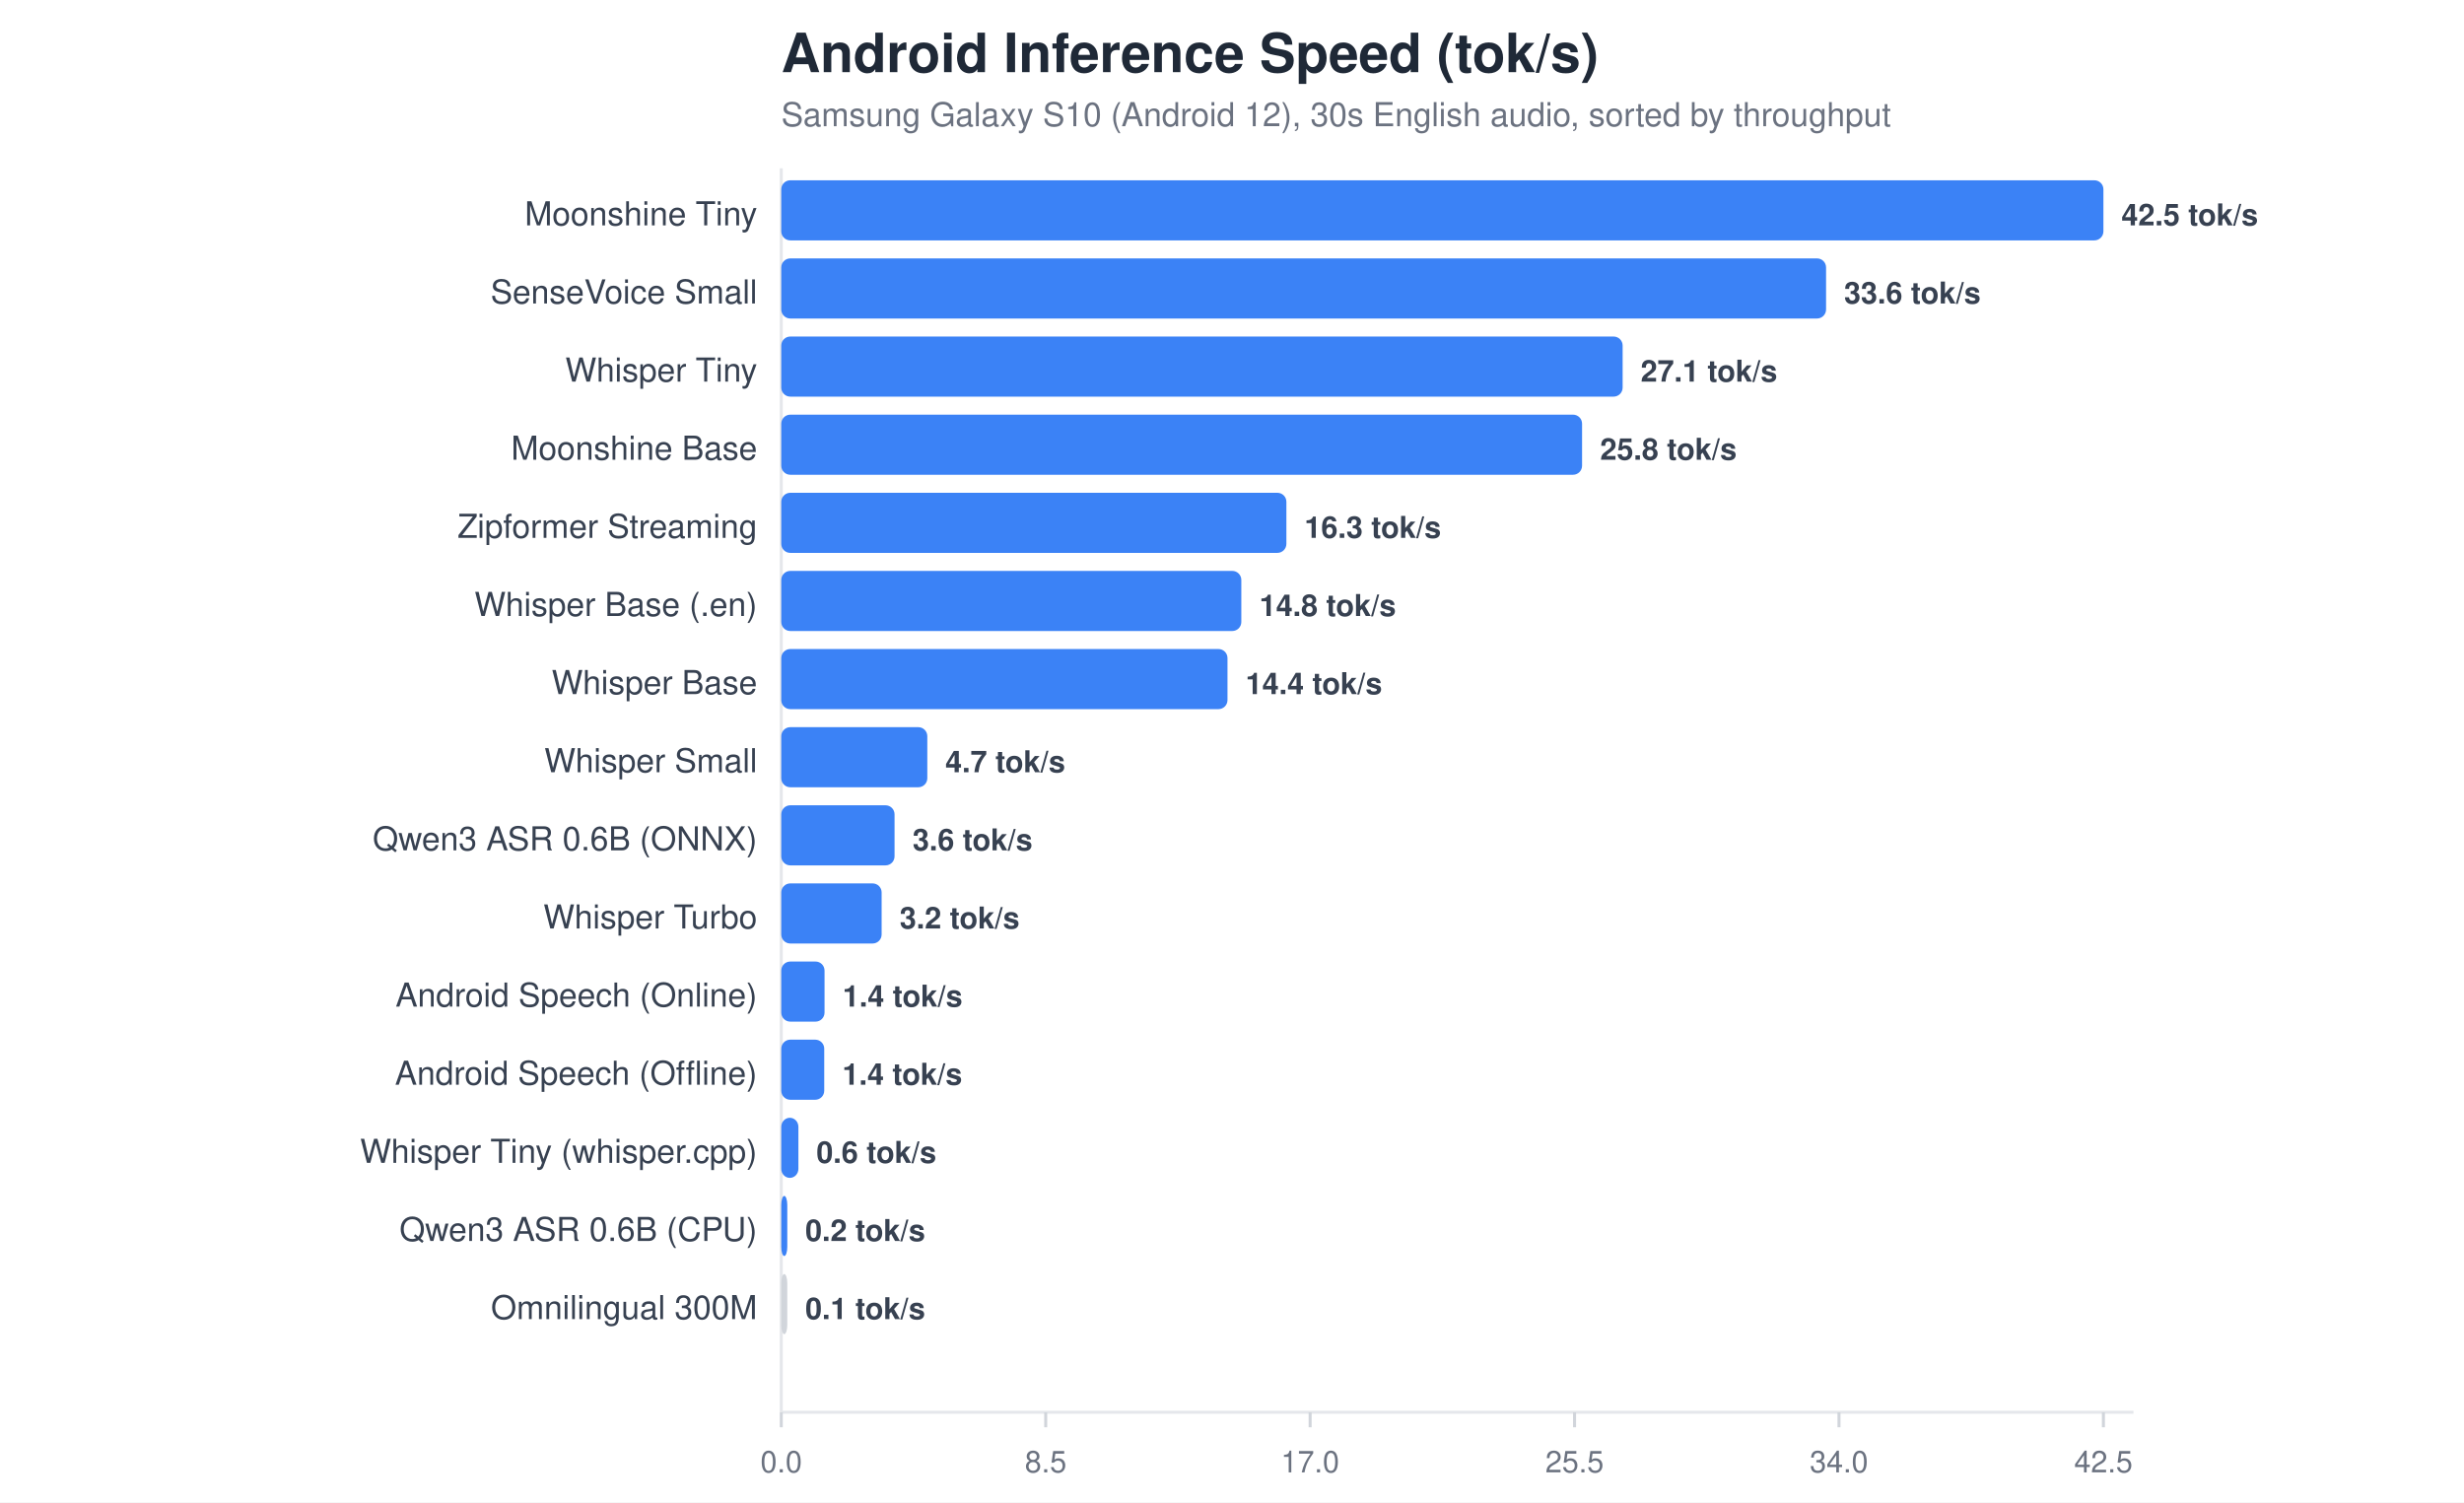
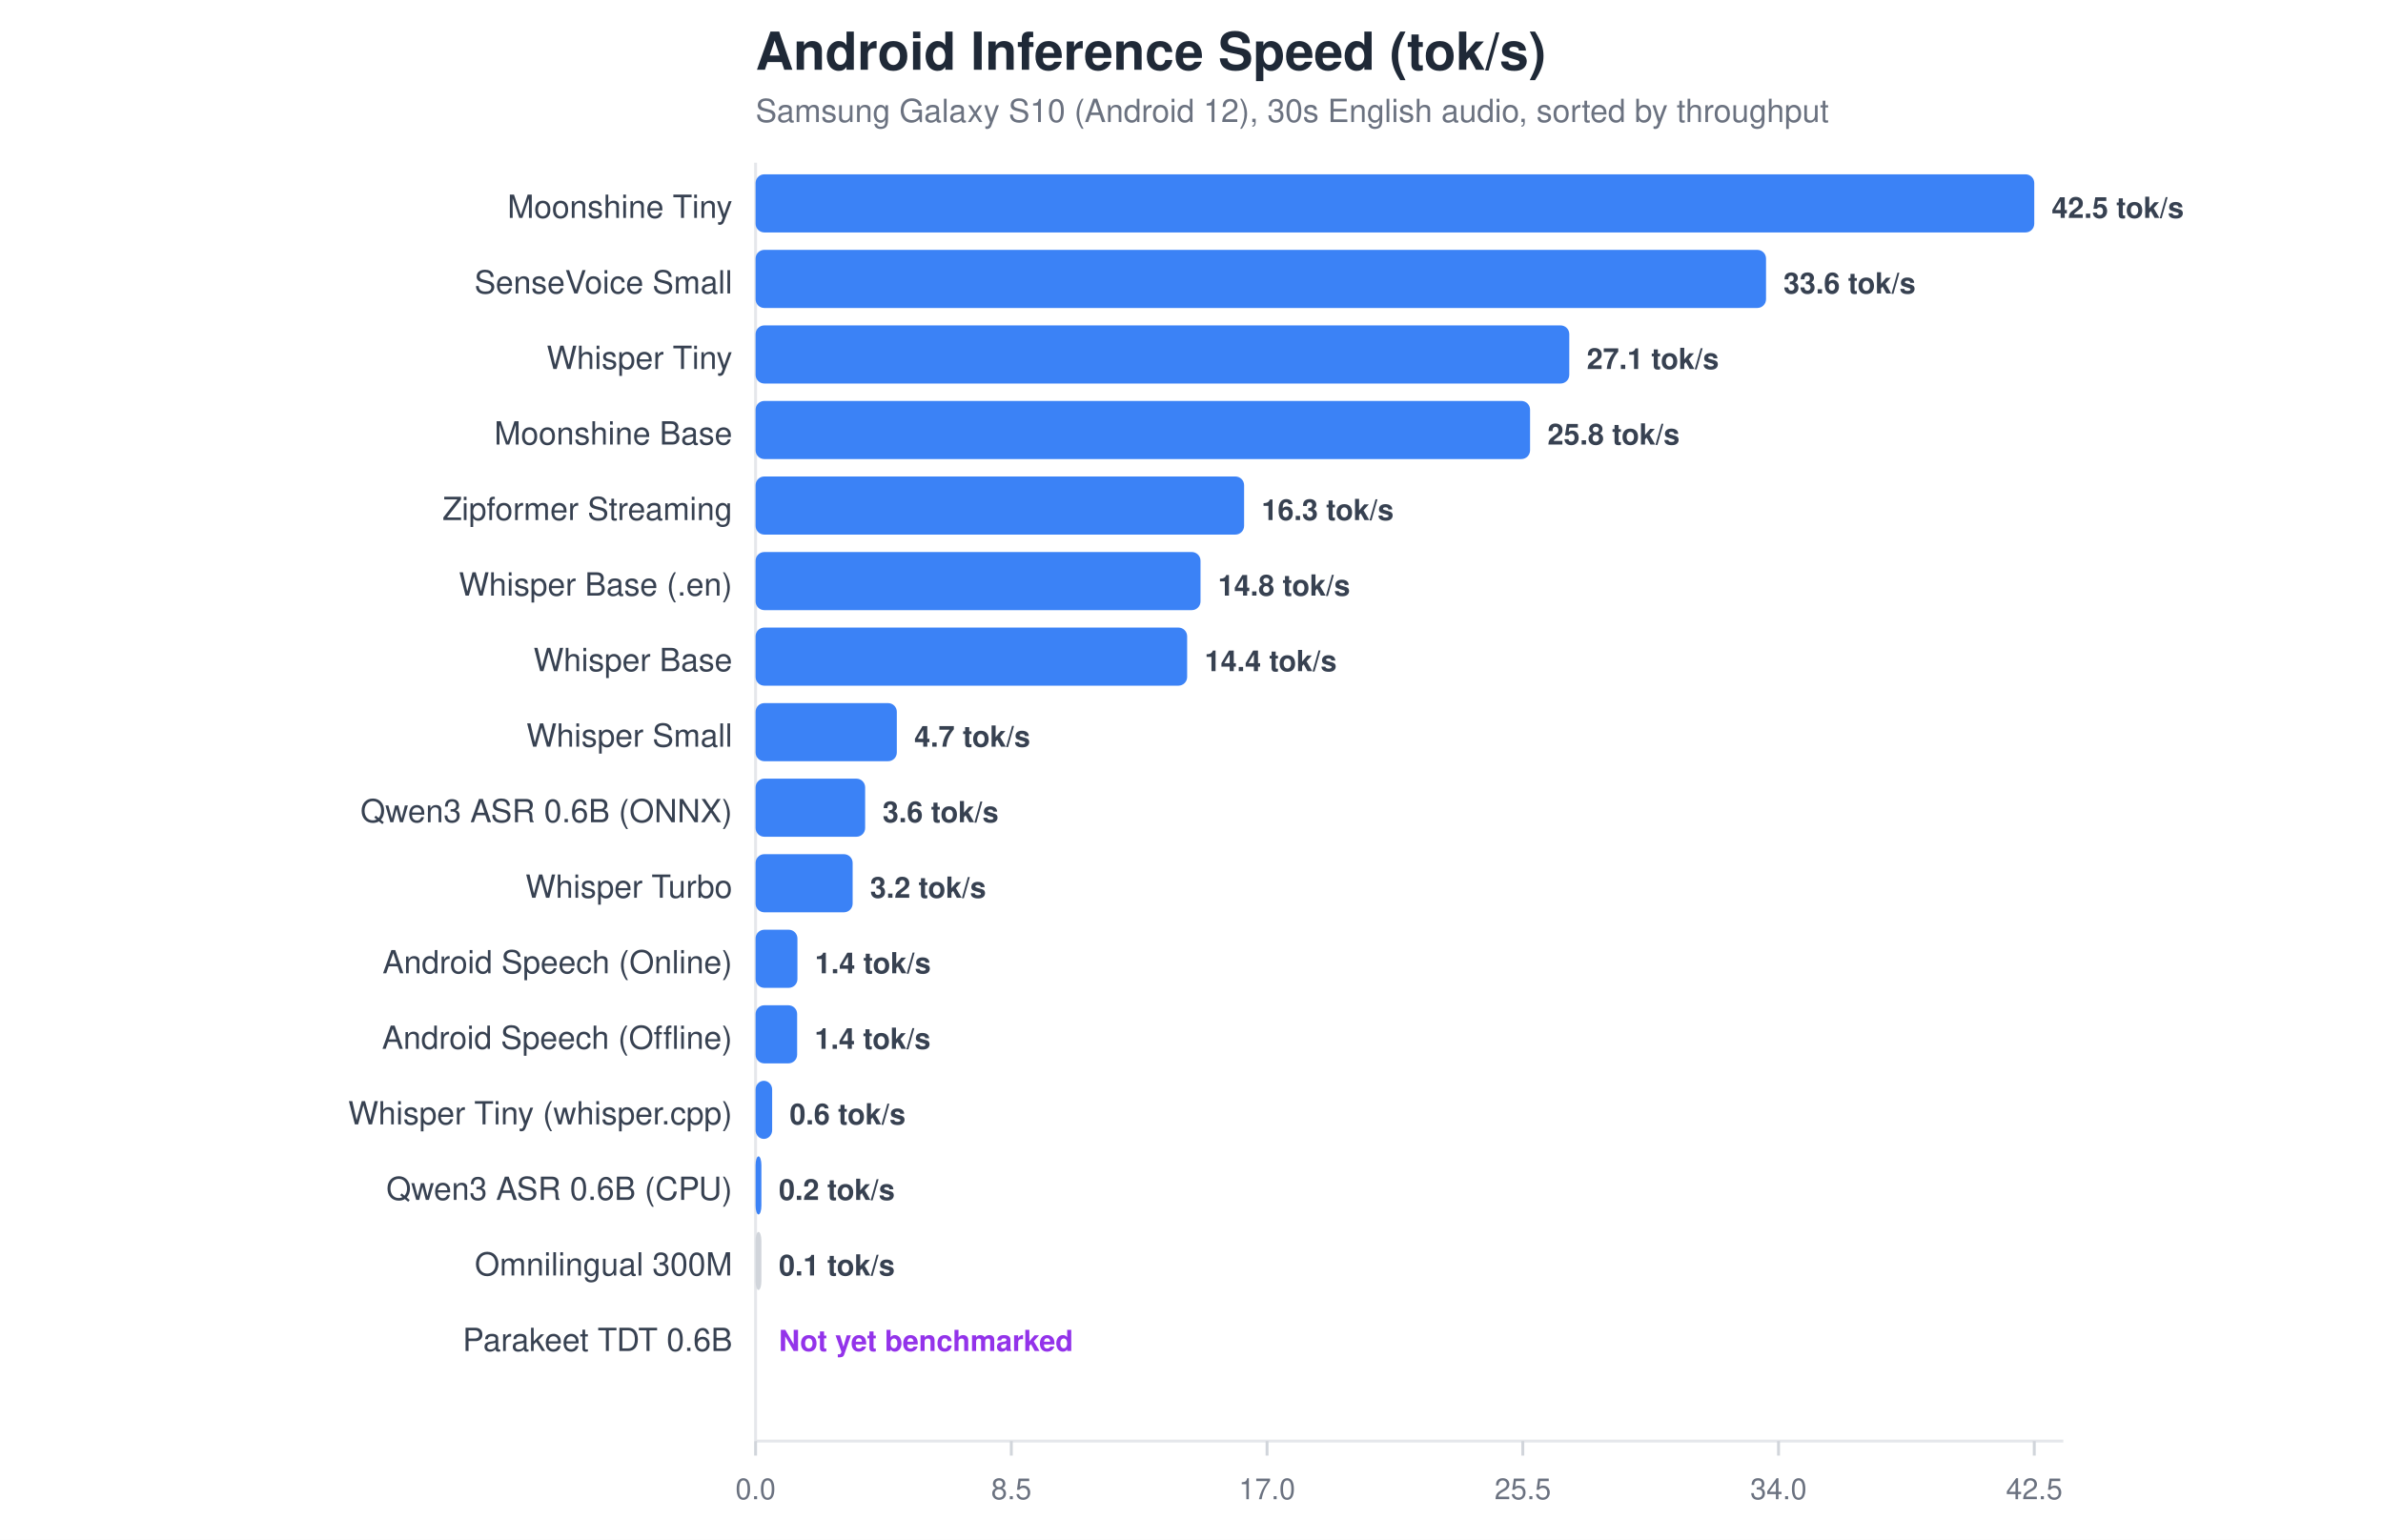
- <svg xmlns="http://www.w3.org/2000/svg" width="820" height="500" viewBox="0 0 820 500">
+ <svg xmlns="http://www.w3.org/2000/svg" width="820" height="530" viewBox="0 0 820 530">
  <style>
text { font-family: -apple-system, BlinkMacSystemFont, 'Segoe UI', Helvetica, Arial, sans-serif; }
.title { font-size: 18px; font-weight: 700; fill: #1f2937; }
.subtitle { font-size: 11px; fill: #6b7280; }
.axis { font-size: 10px; fill: #6b7280; }
.label { font-size: 11px; fill: #374151; }
.value { font-size: 10px; fill: #374151; font-weight: 600; }
+ .new-label { font-size: 10px; fill: #9333ea; font-weight: 600; }
</style>
  <rect width="100%" height="100%" fill="#ffffff" />
  <text x="260" y="24" class="title">Android Inference Speed (tok/s)</text>
  <text x="260" y="42" class="subtitle">Samsung Galaxy S10 (Android 12), 30s English audio, sorted by throughput</text>
-   <line x1="260" y1="56" x2="260" y2="470" stroke="#e5e7eb" />
-   <line x1="260" y1="470" x2="710" y2="470" stroke="#e5e7eb" />
-   <line x1="260.0" y1="470" x2="260.0" y2="475" stroke="#d1d5db" />
-   <text x="260.0" y="490" text-anchor="middle" class="axis">0.0</text>
-   <line x1="348.0" y1="470" x2="348.0" y2="475" stroke="#d1d5db" />
-   <text x="348.0" y="490" text-anchor="middle" class="axis">8.5</text>
-   <line x1="436.0" y1="470" x2="436.0" y2="475" stroke="#d1d5db" />
-   <text x="436.0" y="490" text-anchor="middle" class="axis">17.0</text>
-   <line x1="524.0" y1="470" x2="524.0" y2="475" stroke="#d1d5db" />
-   <text x="524.0" y="490" text-anchor="middle" class="axis">25.5</text>
-   <line x1="612.0" y1="470" x2="612.0" y2="475" stroke="#d1d5db" />
-   <text x="612.0" y="490" text-anchor="middle" class="axis">34.0</text>
-   <line x1="700.0" y1="470" x2="700.0" y2="475" stroke="#d1d5db" />
-   <text x="700.0" y="490" text-anchor="middle" class="axis">42.5</text>
+   <line x1="260" y1="56" x2="260" y2="496" stroke="#e5e7eb" />
+   <line x1="260" y1="496" x2="710" y2="496" stroke="#e5e7eb" />
+   <line x1="260.0" y1="496" x2="260.0" y2="501" stroke="#d1d5db" />
+   <text x="260.0" y="516" text-anchor="middle" class="axis">0.0</text>
+   <line x1="348.0" y1="496" x2="348.0" y2="501" stroke="#d1d5db" />
+   <text x="348.0" y="516" text-anchor="middle" class="axis">8.5</text>
+   <line x1="436.0" y1="496" x2="436.0" y2="501" stroke="#d1d5db" />
+   <text x="436.0" y="516" text-anchor="middle" class="axis">17.0</text>
+   <line x1="524.0" y1="496" x2="524.0" y2="501" stroke="#d1d5db" />
+   <text x="524.0" y="516" text-anchor="middle" class="axis">25.5</text>
+   <line x1="612.0" y1="496" x2="612.0" y2="501" stroke="#d1d5db" />
+   <text x="612.0" y="516" text-anchor="middle" class="axis">34.0</text>
+   <line x1="700.0" y1="496" x2="700.0" y2="501" stroke="#d1d5db" />
+   <text x="700.0" y="516" text-anchor="middle" class="axis">42.5</text>
  <text x="252" y="75" text-anchor="end" class="label">Moonshine Tiny</text>
  <rect x="260" y="60" width="440.0" height="20" rx="3" fill="#3b82f6" />
  <text x="706.0" y="75" class="value">42.5 tok/s</text>
  <text x="252" y="101" text-anchor="end" class="label">SenseVoice Small</text>
  <rect x="260" y="86" width="347.7" height="20" rx="3" fill="#3b82f6" />
  <text x="613.7" y="101" class="value">33.6 tok/s</text>
  <text x="252" y="127" text-anchor="end" class="label">Whisper Tiny</text>
  <rect x="260" y="112" width="280.0" height="20" rx="3" fill="#3b82f6" />
  <text x="546.0" y="127" class="value">27.1 tok/s</text>
  <text x="252" y="153" text-anchor="end" class="label">Moonshine Base</text>
  <rect x="260" y="138" width="266.5" height="20" rx="3" fill="#3b82f6" />
  <text x="532.5" y="153" class="value">25.8 tok/s</text>
  <text x="252" y="179" text-anchor="end" class="label">Zipformer Streaming</text>
  <rect x="260" y="164" width="168.1" height="20" rx="3" fill="#3b82f6" />
  <text x="434.1" y="179" class="value">16.3 tok/s</text>
  <text x="252" y="205" text-anchor="end" class="label">Whisper Base (.en)</text>
  <rect x="260" y="190" width="153.1" height="20" rx="3" fill="#3b82f6" />
  <text x="419.1" y="205" class="value">14.8 tok/s</text>
  <text x="252" y="231" text-anchor="end" class="label">Whisper Base</text>
  <rect x="260" y="216" width="148.5" height="20" rx="3" fill="#3b82f6" />
  <text x="414.5" y="231" class="value">14.4 tok/s</text>
  <text x="252" y="257" text-anchor="end" class="label">Whisper Small</text>
  <rect x="260" y="242" width="48.6" height="20" rx="3" fill="#3b82f6" />
  <text x="314.6" y="257" class="value">4.7 tok/s</text>
  <text x="252" y="283" text-anchor="end" class="label">Qwen3 ASR 0.6B (ONNX)</text>
  <rect x="260" y="268" width="37.7" height="20" rx="3" fill="#3b82f6" />
  <text x="303.7" y="283" class="value">3.6 tok/s</text>
  <text x="252" y="309" text-anchor="end" class="label">Whisper Turbo</text>
  <rect x="260" y="294" width="33.4" height="20" rx="3" fill="#3b82f6" />
  <text x="299.4" y="309" class="value">3.2 tok/s</text>
  <text x="252" y="335" text-anchor="end" class="label">Android Speech (Online)</text>
  <rect x="260" y="320" width="14.4" height="20" rx="3" fill="#3b82f6" />
  <text x="280.4" y="335" class="value">1.4 tok/s</text>
  <text x="252" y="361" text-anchor="end" class="label">Android Speech (Offline)</text>
  <rect x="260" y="346" width="14.3" height="20" rx="3" fill="#3b82f6" />
  <text x="280.3" y="361" class="value">1.4 tok/s</text>
  <text x="252" y="387" text-anchor="end" class="label">Whisper Tiny (whisper.cpp)</text>
  <rect x="260" y="372" width="5.7" height="20" rx="3" fill="#3b82f6" />
  <text x="271.7" y="387" class="value">0.6 tok/s</text>
  <text x="252" y="413" text-anchor="end" class="label">Qwen3 ASR 0.6B (CPU)</text>
  <rect x="260" y="398" width="2.0" height="20" rx="3" fill="#3b82f6" />
  <text x="268.0" y="413" class="value">0.2 tok/s</text>
  <text x="252" y="439" text-anchor="end" class="label">Omnilingual 300M</text>
  <rect x="260" y="424" width="2.0" height="20" rx="3" fill="#d1d5db" />
  <text x="268.0" y="439" class="value">0.1 tok/s</text>
+   <text x="252" y="465" text-anchor="end" class="label">Parakeet TDT 0.6B</text>
+   <rect x="260" y="450" width="0" height="20" rx="3" fill="#e9d5ff" stroke="#9333ea" stroke-width="1" stroke-dasharray="4,2" />
+   <text x="268.0" y="465" class="new-label">Not yet benchmarked</text>
</svg>
